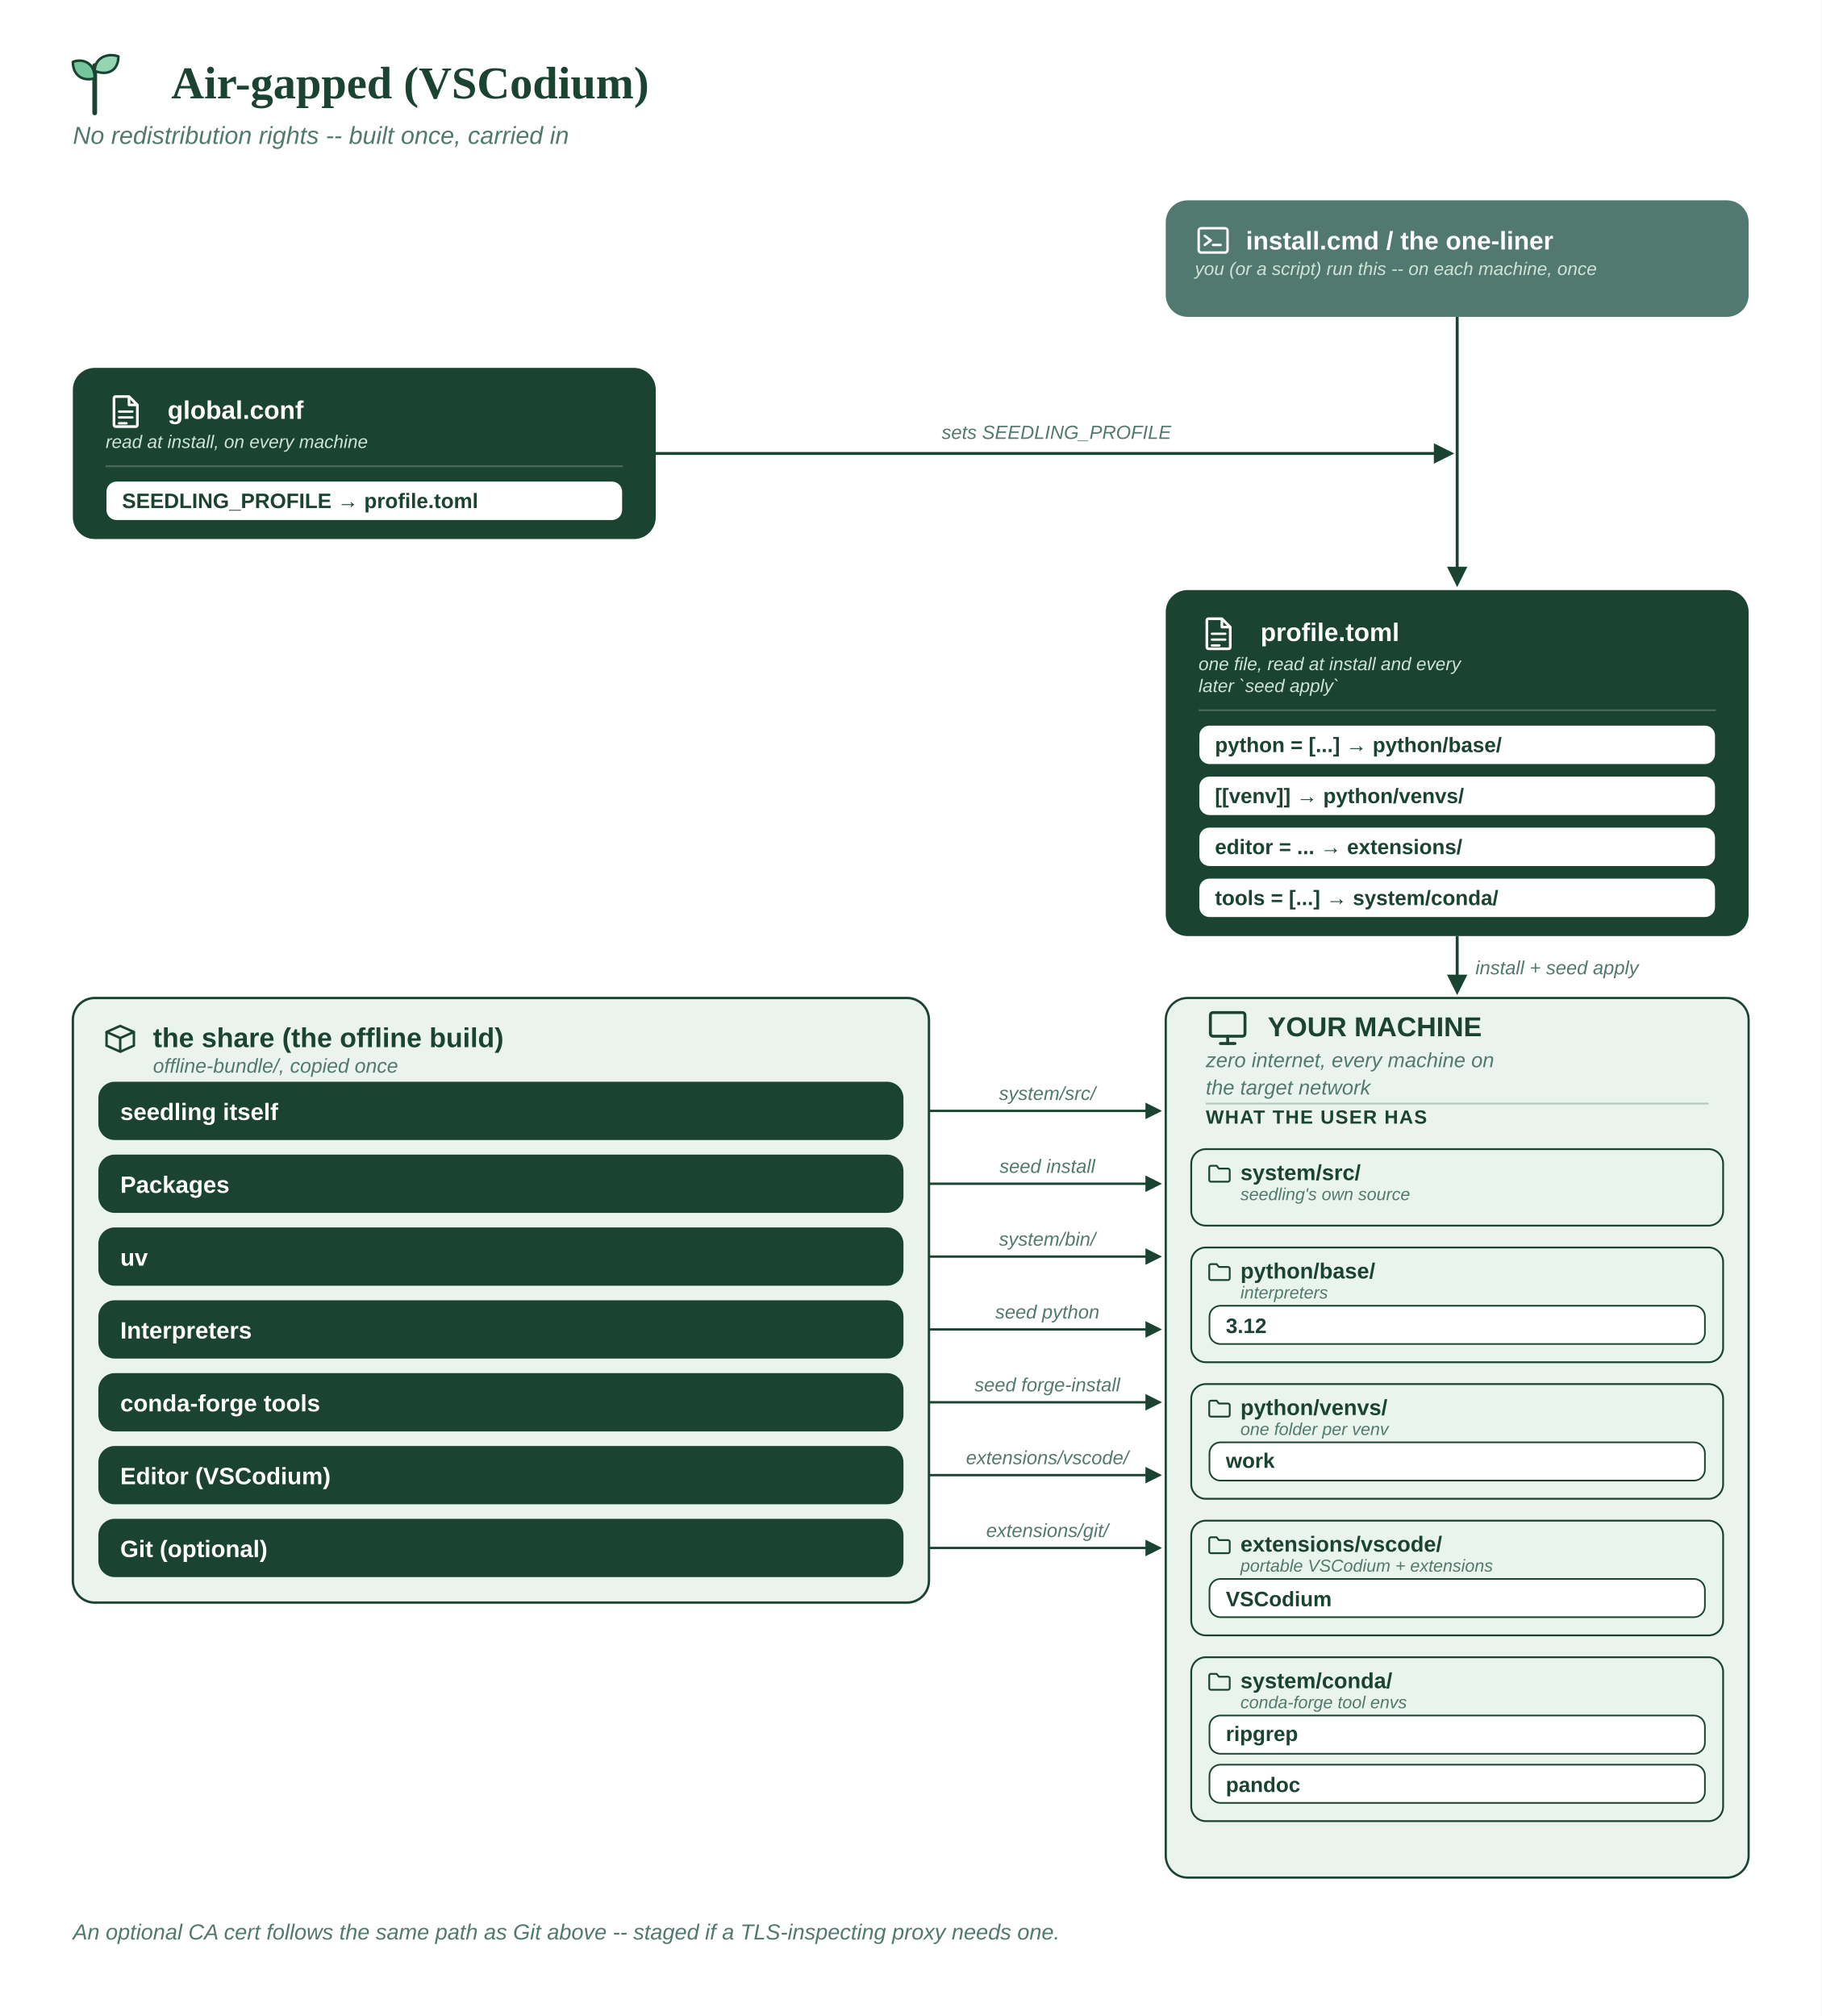
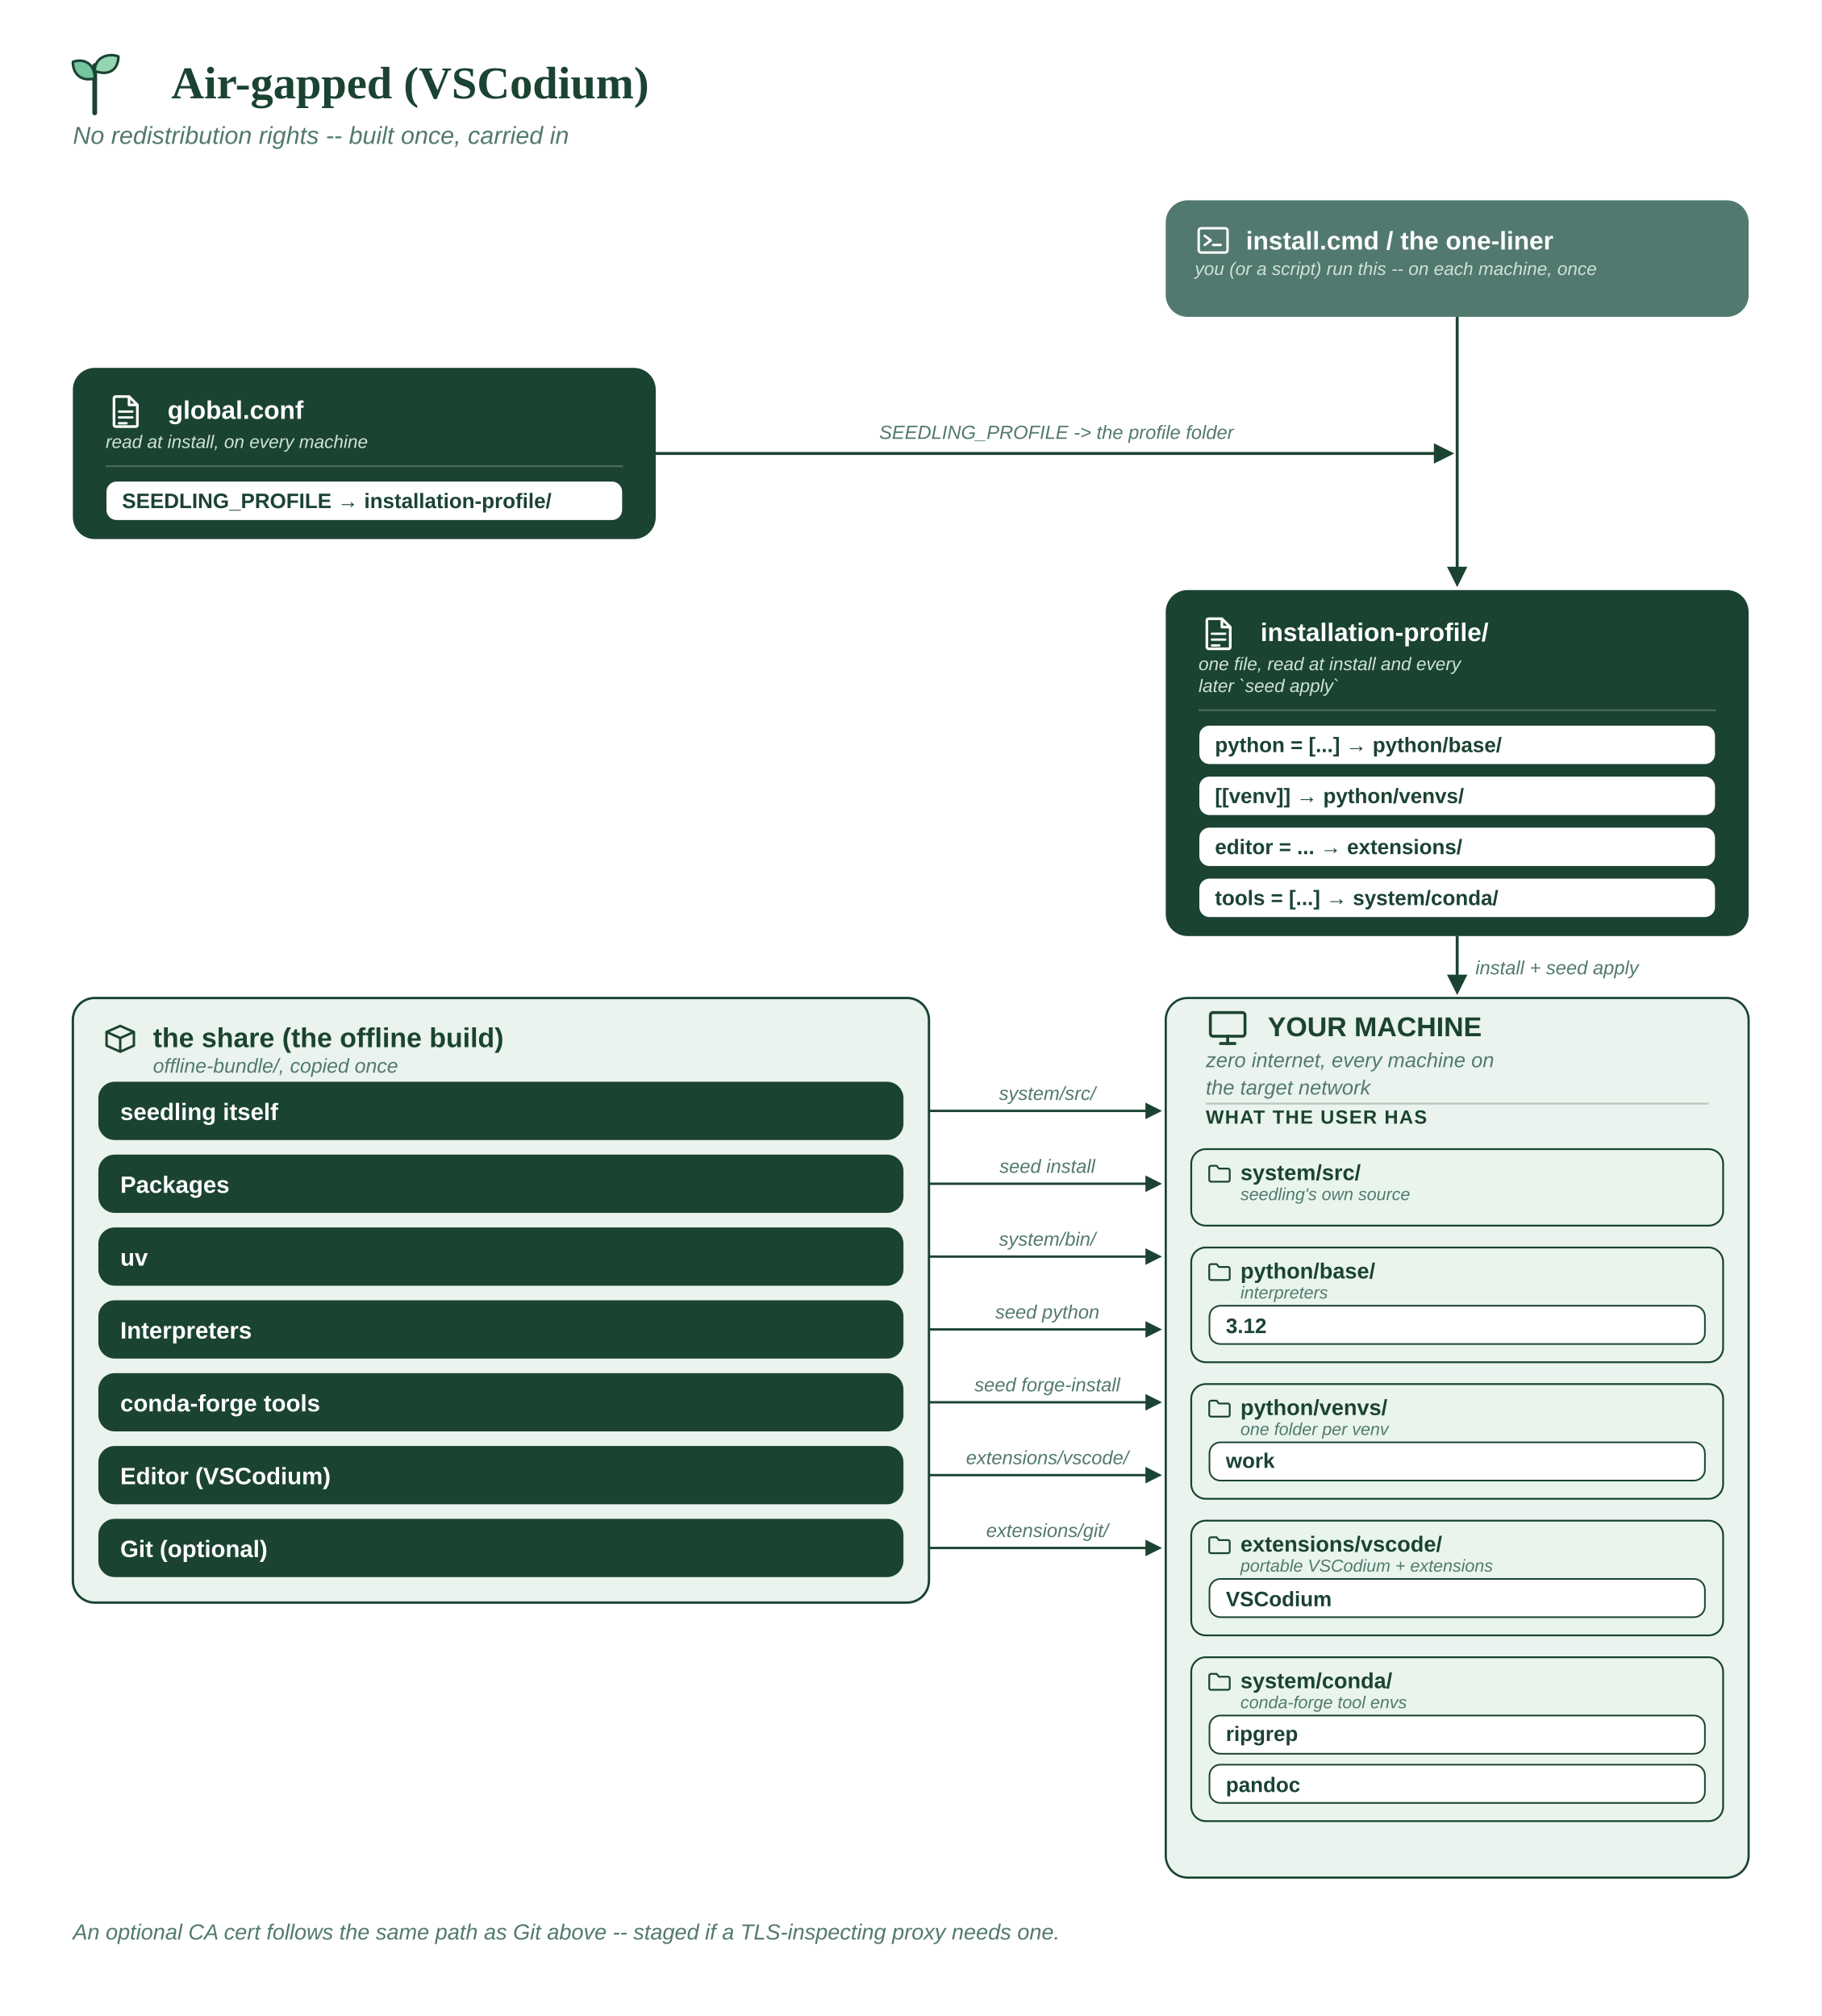
<svg xmlns="http://www.w3.org/2000/svg" viewBox="0 0 1000 1107" font-family="Arial, Helvetica, sans-serif">
  <defs>
    <defs>
      <style>
      .head  { font-family: Georgia, 'Times New Roman', serif; }
      .body  { font-family: Arial, Helvetica, sans-serif; }
      .fg    { fill: #1B4332; }
      .fw    { fill: #FFFFFF; }
      .fmute { fill: #52796F; }
    </style>
      <marker id="arrow" markerWidth="7" markerHeight="7" refX="5.5" refY="3.5" orient="auto">
        <path d="M0,0 L7,3.5 L0,7 Z" fill="#1B4332" />
      </marker>
      <symbol id="ic-cloud" viewBox="0 0 24 24">
        <path d="M6.5 18 C3.5 18 2 15.8 2 13.8 C2 11.6 3.8 10 5.8 10.1 C6.4 7.6 8.7 6 11.2 6.3 C13.6 6.6 15.4 8.6 15.5 11 C17.9 11.1 20 13 20 15.3 C20 17.4 18.2 18 17 18 Z" fill="none" stroke="currentColor" stroke-width="1.6" stroke-linejoin="round" />
      </symbol>
      <symbol id="ic-box" viewBox="0 0 24 24">
        <path d="M3 8 L12 4 L21 8 L12 12 Z" fill="none" stroke="currentColor" stroke-width="1.6" stroke-linejoin="round" />
        <path d="M3 8 V17 L12 21 V12" fill="none" stroke="currentColor" stroke-width="1.6" stroke-linejoin="round" />
        <path d="M21 8 V17 L12 21" fill="none" stroke="currentColor" stroke-width="1.6" stroke-linejoin="round" />
      </symbol>
      <symbol id="ic-server" viewBox="0 0 24 24">
        <rect x="3" y="4" width="18" height="6" rx="1.3" fill="none" stroke="currentColor" stroke-width="1.6" />
        <rect x="3" y="14" width="18" height="6" rx="1.3" fill="none" stroke="currentColor" stroke-width="1.6" />
        <circle cx="7" cy="7" r="1" fill="currentColor" />
        <circle cx="7" cy="17" r="1" fill="currentColor" />
      </symbol>
      <symbol id="ic-monitor" viewBox="0 0 24 24">
        <rect x="2.5" y="4" width="19" height="13" rx="1.4" fill="none" stroke="currentColor" stroke-width="1.6" />
        <line x1="8" y1="21" x2="16" y2="21" stroke="currentColor" stroke-width="1.6" stroke-linecap="round" />
        <line x1="12" y1="17" x2="12" y2="21" stroke="currentColor" stroke-width="1.6" stroke-linecap="round" />
      </symbol>
      <symbol id="ic-folder" viewBox="0 0 24 24">
        <path d="M3 6.5 C3 5.7 3.7 5 4.5 5 H9.5 L11.5 7.5 H19.5 C20.3 7.5 21 8.2 21 9 V17.5 C21 18.3 20.3 19 19.5 19 H4.5 C3.7 19 3 18.3 3 17.5 Z" fill="none" stroke="currentColor" stroke-width="1.6" stroke-linejoin="round" />
      </symbol>
      <symbol id="ic-doc" viewBox="0 0 24 24">
        <path d="M6 3 H14 L19 8 V20 C19 20.6 18.6 21 18 21 H6 C5.4 21 5 20.6 5 20 V4 C5 3.4 5.4 3 6 3 Z" fill="none" stroke="currentColor" stroke-width="1.6" stroke-linejoin="round" />
        <path d="M14 3 V8 H19" fill="none" stroke="currentColor" stroke-width="1.6" stroke-linejoin="round" />
        <line x1="8" y1="12" x2="16" y2="12" stroke="currentColor" stroke-width="1.4" stroke-linecap="round" />
        <line x1="8" y1="15.5" x2="16" y2="15.5" stroke="currentColor" stroke-width="1.4" stroke-linecap="round" />
        <line x1="8" y1="19" x2="12.5" y2="19" stroke="currentColor" stroke-width="1.4" stroke-linecap="round" />
      </symbol>
      <symbol id="ic-terminal" viewBox="0 0 24 24">
        <rect x="2.5" y="4" width="19" height="16" rx="1.6" fill="none" stroke="currentColor" stroke-width="1.6" />
        <path d="M6.5 9 L10.5 12 L6.5 15" fill="none" stroke="currentColor" stroke-width="1.6" stroke-linecap="round" stroke-linejoin="round" />
        <line x1="12" y1="15" x2="17" y2="15" stroke="currentColor" stroke-width="1.6" stroke-linecap="round" />
      </symbol>
    </defs>
  </defs>
  <rect x="0" y="0" width="1000" height="1107" fill="#FFFFFF" />
  <g transform="translate(40,20)">
    <path d="M12 42 V16" stroke="#1B4332" stroke-width="2.6" stroke-linecap="round" fill="none" />
    <path d="M12 23 C12 14 5 12 0 14 C0 21 5 25 12 23 Z" fill="#74C69D" stroke="#1B4332" stroke-width="1.4" stroke-linejoin="round" />
    <path d="M12 19 C12 11 20 9 25 11 C25 18 20 22 12 19 Z" fill="#95D5B2" stroke="#1B4332" stroke-width="1.4" stroke-linejoin="round" />
  </g>
  <text x="94" y="54" class="head fg" font-size="25" font-weight="700">Air-gapped (VSCodium)</text>
  <text x="40" y="79" class="body fmute" font-size="13.5" font-style="italic">No redistribution rights -- built once, carried in</text>
  <rect x="640" y="110" width="320" height="64" rx="12" fill="#52796F" />
  <use href="#ic-terminal" x="656" y="122" width="20" height="20" color="#FFFFFF" />
  <text x="684" y="137" class="body fw" font-size="14.0" font-weight="700">install.cmd  /  the one-liner</text>
  <text x="656" y="151" class="body" fill="#CFE3D6" font-size="10" font-style="italic">you (or a script) run this -- on each machine, once</text>
  <line x1="800" y1="174" x2="800" y2="320" stroke="#1B4332" stroke-width="1.6" marker-end="url(#arrow)" />
  <rect x="40" y="202" width="320" height="94" rx="12" fill="#1B4332" />
  <use href="#ic-doc" x="58" y="215" width="22" height="22" color="#FFFFFF" />
  <text x="92" y="230" class="body fw" font-size="14" font-weight="700">global.conf</text>
  <text x="58" y="246" class="body" fill="#CFE3D6" font-size="10" font-style="italic">read at install, on every machine</text>
  <line x1="58" y1="256" x2="342" y2="256" stroke="#FFFFFF" stroke-width="1" opacity="0.2" />
  <rect x="58" y="264" width="284" height="22" rx="6" fill="#FFFFFF" stroke="#1B4332" stroke-width="0.9" />
-   <text x="67" y="279" class="body fg" font-size="11.5" font-weight="600">SEEDLING_PROFILE  →  profile.toml</text>
+   <text x="67" y="279" class="body fg" font-size="11.5" font-weight="600">SEEDLING_PROFILE  →  installation-profile/</text>
  <line x1="360" y1="249" x2="796" y2="249" stroke="#1B4332" stroke-width="1.6" marker-end="url(#arrow)" />
-   <text x="580" y="241" text-anchor="middle" class="body fmute" font-size="10.5" font-style="italic">sets SEEDLING_PROFILE</text>
+   <text x="580" y="241" text-anchor="middle" class="body fmute" font-size="10.5" font-style="italic">SEEDLING_PROFILE -&gt; the profile folder</text>
  <rect x="640" y="324" width="320" height="190" rx="12" fill="#1B4332" />
  <use href="#ic-doc" x="658" y="337" width="22" height="22" color="#FFFFFF" />
-   <text x="692" y="352" class="body fw" font-size="14.0" font-weight="700">profile.toml</text>
+   <text x="692" y="352" class="body fw" font-size="14.0" font-weight="700">installation-profile/</text>
  <text x="658" y="368" class="body" fill="#CFE3D6" font-size="10" font-style="italic">one file, read at install and every</text>
  <text x="658" y="380" class="body" fill="#CFE3D6" font-size="10" font-style="italic">later `seed apply`</text>
  <line x1="658" y1="390" x2="942" y2="390" stroke="#FFFFFF" stroke-width="1" opacity="0.2" />
  <rect x="658" y="398" width="284" height="22" rx="6" fill="#FFFFFF" stroke="#1B4332" stroke-width="0.9" />
  <text x="667" y="413" class="body fg" font-size="11.5" font-weight="600">python = [...]  →  python/base/</text>
  <rect x="658" y="426" width="284" height="22" rx="6" fill="#FFFFFF" stroke="#1B4332" stroke-width="0.9" />
  <text x="667" y="441" class="body fg" font-size="11.5" font-weight="600">[[venv]]  →  python/venvs/</text>
  <rect x="658" y="454" width="284" height="22" rx="6" fill="#FFFFFF" stroke="#1B4332" stroke-width="0.9" />
  <text x="667" y="469" class="body fg" font-size="11.5" font-weight="600">editor = ...  →  extensions/</text>
  <rect x="658" y="482" width="284" height="22" rx="6" fill="#FFFFFF" stroke="#1B4332" stroke-width="0.9" />
  <text x="667" y="497" class="body fg" font-size="11.5" font-weight="600">tools = [...]  →  system/conda/</text>
  <line x1="800" y1="514" x2="800" y2="544" stroke="#1B4332" stroke-width="1.6" marker-end="url(#arrow)" />
  <text x="810" y="535" class="body fmute" font-size="10.5" font-style="italic">install + seed apply</text>
  <rect x="640" y="548" width="320" height="483" rx="12" fill="#EAF3EE" stroke="#1B4332" stroke-width="1.2" />
  <use href="#ic-monitor" x="662" y="552" width="24" height="24" color="#1B4332" />
  <text x="696" y="569" class="body fg" font-size="15" font-weight="700">YOUR MACHINE</text>
  <text x="662" y="586" class="body fmute" font-size="11.3" font-style="italic">zero internet, every machine on</text>
  <text x="662" y="601" class="body fmute" font-size="11.3" font-style="italic">the target network</text>
  <line x1="662" y1="606" x2="938" y2="606" stroke="#1B4332" stroke-width="1" opacity="0.25" />
  <text x="662" y="617" class="body fg" font-size="10.5" font-weight="700" letter-spacing="0.6">WHAT THE USER HAS</text>
  <rect x="654" y="631" width="292" height="42" rx="8" fill="#E9F5EC" stroke="#1B4332" stroke-width="1" />
  <use href="#ic-folder" x="662" y="637" width="15" height="15" color="#1B4332" />
  <text x="681" y="648" class="body fg" font-size="12.0" font-weight="700">system/src/</text>
  <text x="681" y="659" class="body fmute" font-size="9.5" font-style="italic">seedling's own source</text>
  <rect x="654" y="685" width="292" height="63" rx="8" fill="#E9F5EC" stroke="#1B4332" stroke-width="1" />
  <use href="#ic-folder" x="662" y="691" width="15" height="15" color="#1B4332" />
  <text x="681" y="702" class="body fg" font-size="12.0" font-weight="700">python/base/</text>
  <text x="681" y="713" class="body fmute" font-size="9.5" font-style="italic">interpreters</text>
  <rect x="664" y="717" width="272" height="21" rx="6" fill="#FFFFFF" stroke="#1B4332" stroke-width="0.9" />
  <text x="673" y="732" class="body fg" font-size="11.5" font-weight="600">3.12</text>
  <rect x="654" y="760" width="292" height="63" rx="8" fill="#E9F5EC" stroke="#1B4332" stroke-width="1" />
  <use href="#ic-folder" x="662" y="766" width="15" height="15" color="#1B4332" />
  <text x="681" y="777" class="body fg" font-size="12.0" font-weight="700">python/venvs/</text>
  <text x="681" y="788" class="body fmute" font-size="9.5" font-style="italic">one folder per venv</text>
  <rect x="664" y="792" width="272" height="21" rx="6" fill="#FFFFFF" stroke="#1B4332" stroke-width="0.9" />
  <text x="673" y="806" class="body fg" font-size="11.5" font-weight="600">work</text>
  <rect x="654" y="835" width="292" height="63" rx="8" fill="#E9F5EC" stroke="#1B4332" stroke-width="1" />
  <use href="#ic-folder" x="662" y="841" width="15" height="15" color="#1B4332" />
  <text x="681" y="852" class="body fg" font-size="12.0" font-weight="700">extensions/vscode/</text>
  <text x="681" y="863" class="body fmute" font-size="9.5" font-style="italic">portable VSCodium + extensions</text>
  <rect x="664" y="867" width="272" height="21" rx="6" fill="#FFFFFF" stroke="#1B4332" stroke-width="0.9" />
  <text x="673" y="882" class="body fg" font-size="11.5" font-weight="600">VSCodium</text>
  <rect x="654" y="910" width="292" height="90" rx="8" fill="#E9F5EC" stroke="#1B4332" stroke-width="1" />
  <use href="#ic-folder" x="662" y="916" width="15" height="15" color="#1B4332" />
  <text x="681" y="927" class="body fg" font-size="12.0" font-weight="700">system/conda/</text>
  <text x="681" y="938" class="body fmute" font-size="9.5" font-style="italic">conda-forge tool envs</text>
  <rect x="664" y="942" width="272" height="21" rx="6" fill="#FFFFFF" stroke="#1B4332" stroke-width="0.9" />
  <text x="673" y="956" class="body fg" font-size="11.5" font-weight="600">ripgrep</text>
  <rect x="664" y="969" width="272" height="21" rx="6" fill="#FFFFFF" stroke="#1B4332" stroke-width="0.9" />
  <text x="673" y="984" class="body fg" font-size="11.5" font-weight="600">pandoc</text>
  <rect x="40" y="548" width="470" height="332" rx="12" fill="#EAF3EE" stroke="#1B4332" stroke-width="1.3" />
  <use href="#ic-box" x="56" y="560" width="20" height="20" color="#1B4332" />
  <text x="84" y="575" class="body fg" font-size="15.0" font-weight="700">the share (the offline build)</text>
  <text x="84" y="589" class="body fmute" font-size="11.0" font-style="italic">offline-bundle/, copied once</text>
  <rect x="54" y="594" width="442" height="32" rx="9" fill="#1B4332" />
  <text x="66" y="615" class="body fw" font-size="13.0" font-weight="700">seedling itself</text>
  <line x1="510" y1="610" x2="636" y2="610" stroke="#1B4332" stroke-width="1.3" marker-end="url(#arrow)" />
  <text x="575" y="604" text-anchor="middle" class="body fmute" font-size="10.5" font-style="italic">system/src/</text>
  <rect x="54" y="634" width="442" height="32" rx="9" fill="#1B4332" />
  <text x="66" y="655" class="body fw" font-size="13.0" font-weight="700">Packages</text>
  <line x1="510" y1="650" x2="636" y2="650" stroke="#1B4332" stroke-width="1.3" marker-end="url(#arrow)" />
  <text x="575" y="644" text-anchor="middle" class="body fmute" font-size="10.5" font-style="italic">seed install</text>
  <rect x="54" y="674" width="442" height="32" rx="9" fill="#1B4332" />
  <text x="66" y="695" class="body fw" font-size="13.0" font-weight="700">uv</text>
  <line x1="510" y1="690" x2="636" y2="690" stroke="#1B4332" stroke-width="1.3" marker-end="url(#arrow)" />
  <text x="575" y="684" text-anchor="middle" class="body fmute" font-size="10.5" font-style="italic">system/bin/</text>
  <rect x="54" y="714" width="442" height="32" rx="9" fill="#1B4332" />
  <text x="66" y="735" class="body fw" font-size="13.0" font-weight="700">Interpreters</text>
  <line x1="510" y1="730" x2="636" y2="730" stroke="#1B4332" stroke-width="1.3" marker-end="url(#arrow)" />
  <text x="575" y="724" text-anchor="middle" class="body fmute" font-size="10.5" font-style="italic">seed python</text>
  <rect x="54" y="754" width="442" height="32" rx="9" fill="#1B4332" />
  <text x="66" y="775" class="body fw" font-size="13.0" font-weight="700">conda-forge tools</text>
  <line x1="510" y1="770" x2="636" y2="770" stroke="#1B4332" stroke-width="1.3" marker-end="url(#arrow)" />
  <text x="575" y="764" text-anchor="middle" class="body fmute" font-size="10.5" font-style="italic">seed forge-install</text>
  <rect x="54" y="794" width="442" height="32" rx="9" fill="#1B4332" />
  <text x="66" y="815" class="body fw" font-size="13.0" font-weight="700">Editor (VSCodium)</text>
  <line x1="510" y1="810" x2="636" y2="810" stroke="#1B4332" stroke-width="1.3" marker-end="url(#arrow)" />
  <text x="575" y="804" text-anchor="middle" class="body fmute" font-size="10.5" font-style="italic">extensions/vscode/</text>
  <rect x="54" y="834" width="442" height="32" rx="9" fill="#1B4332" />
  <text x="66" y="855" class="body fw" font-size="13.0" font-weight="700">Git (optional)</text>
  <line x1="510" y1="850" x2="636" y2="850" stroke="#1B4332" stroke-width="1.3" marker-end="url(#arrow)" />
  <text x="575" y="844" text-anchor="middle" class="body fmute" font-size="10.5" font-style="italic">extensions/git/</text>
  <text x="40" y="1065" class="body fmute" font-size="12" font-style="italic">An optional CA cert follows the same path as Git above -- staged if a TLS-inspecting proxy needs one.</text>
</svg>
